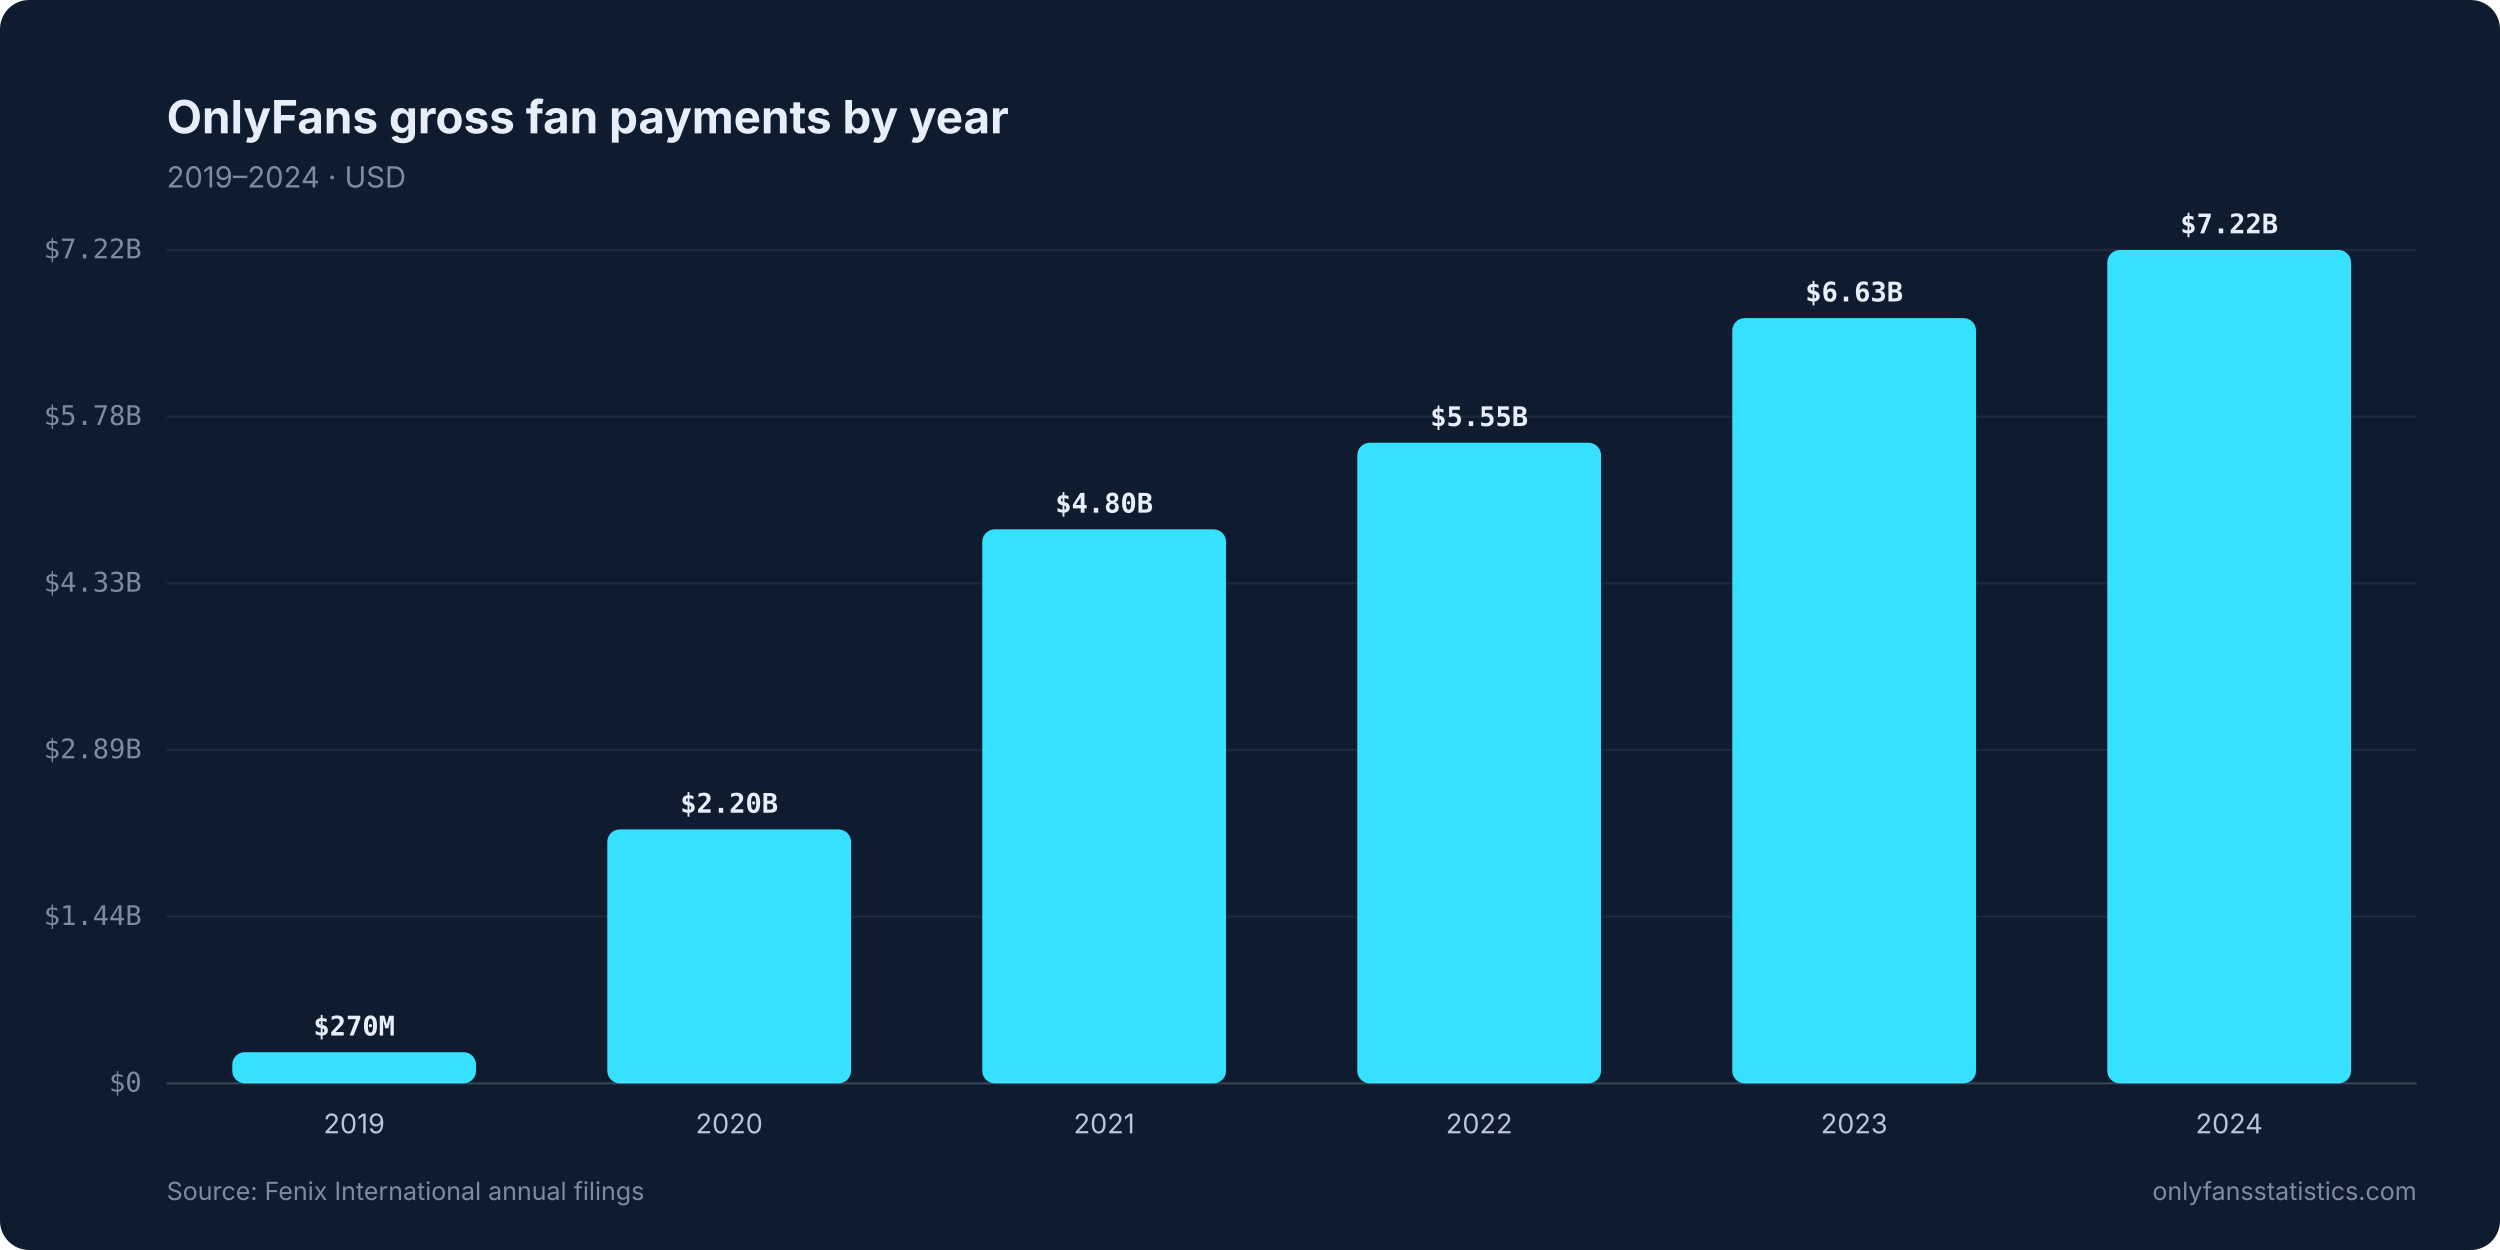
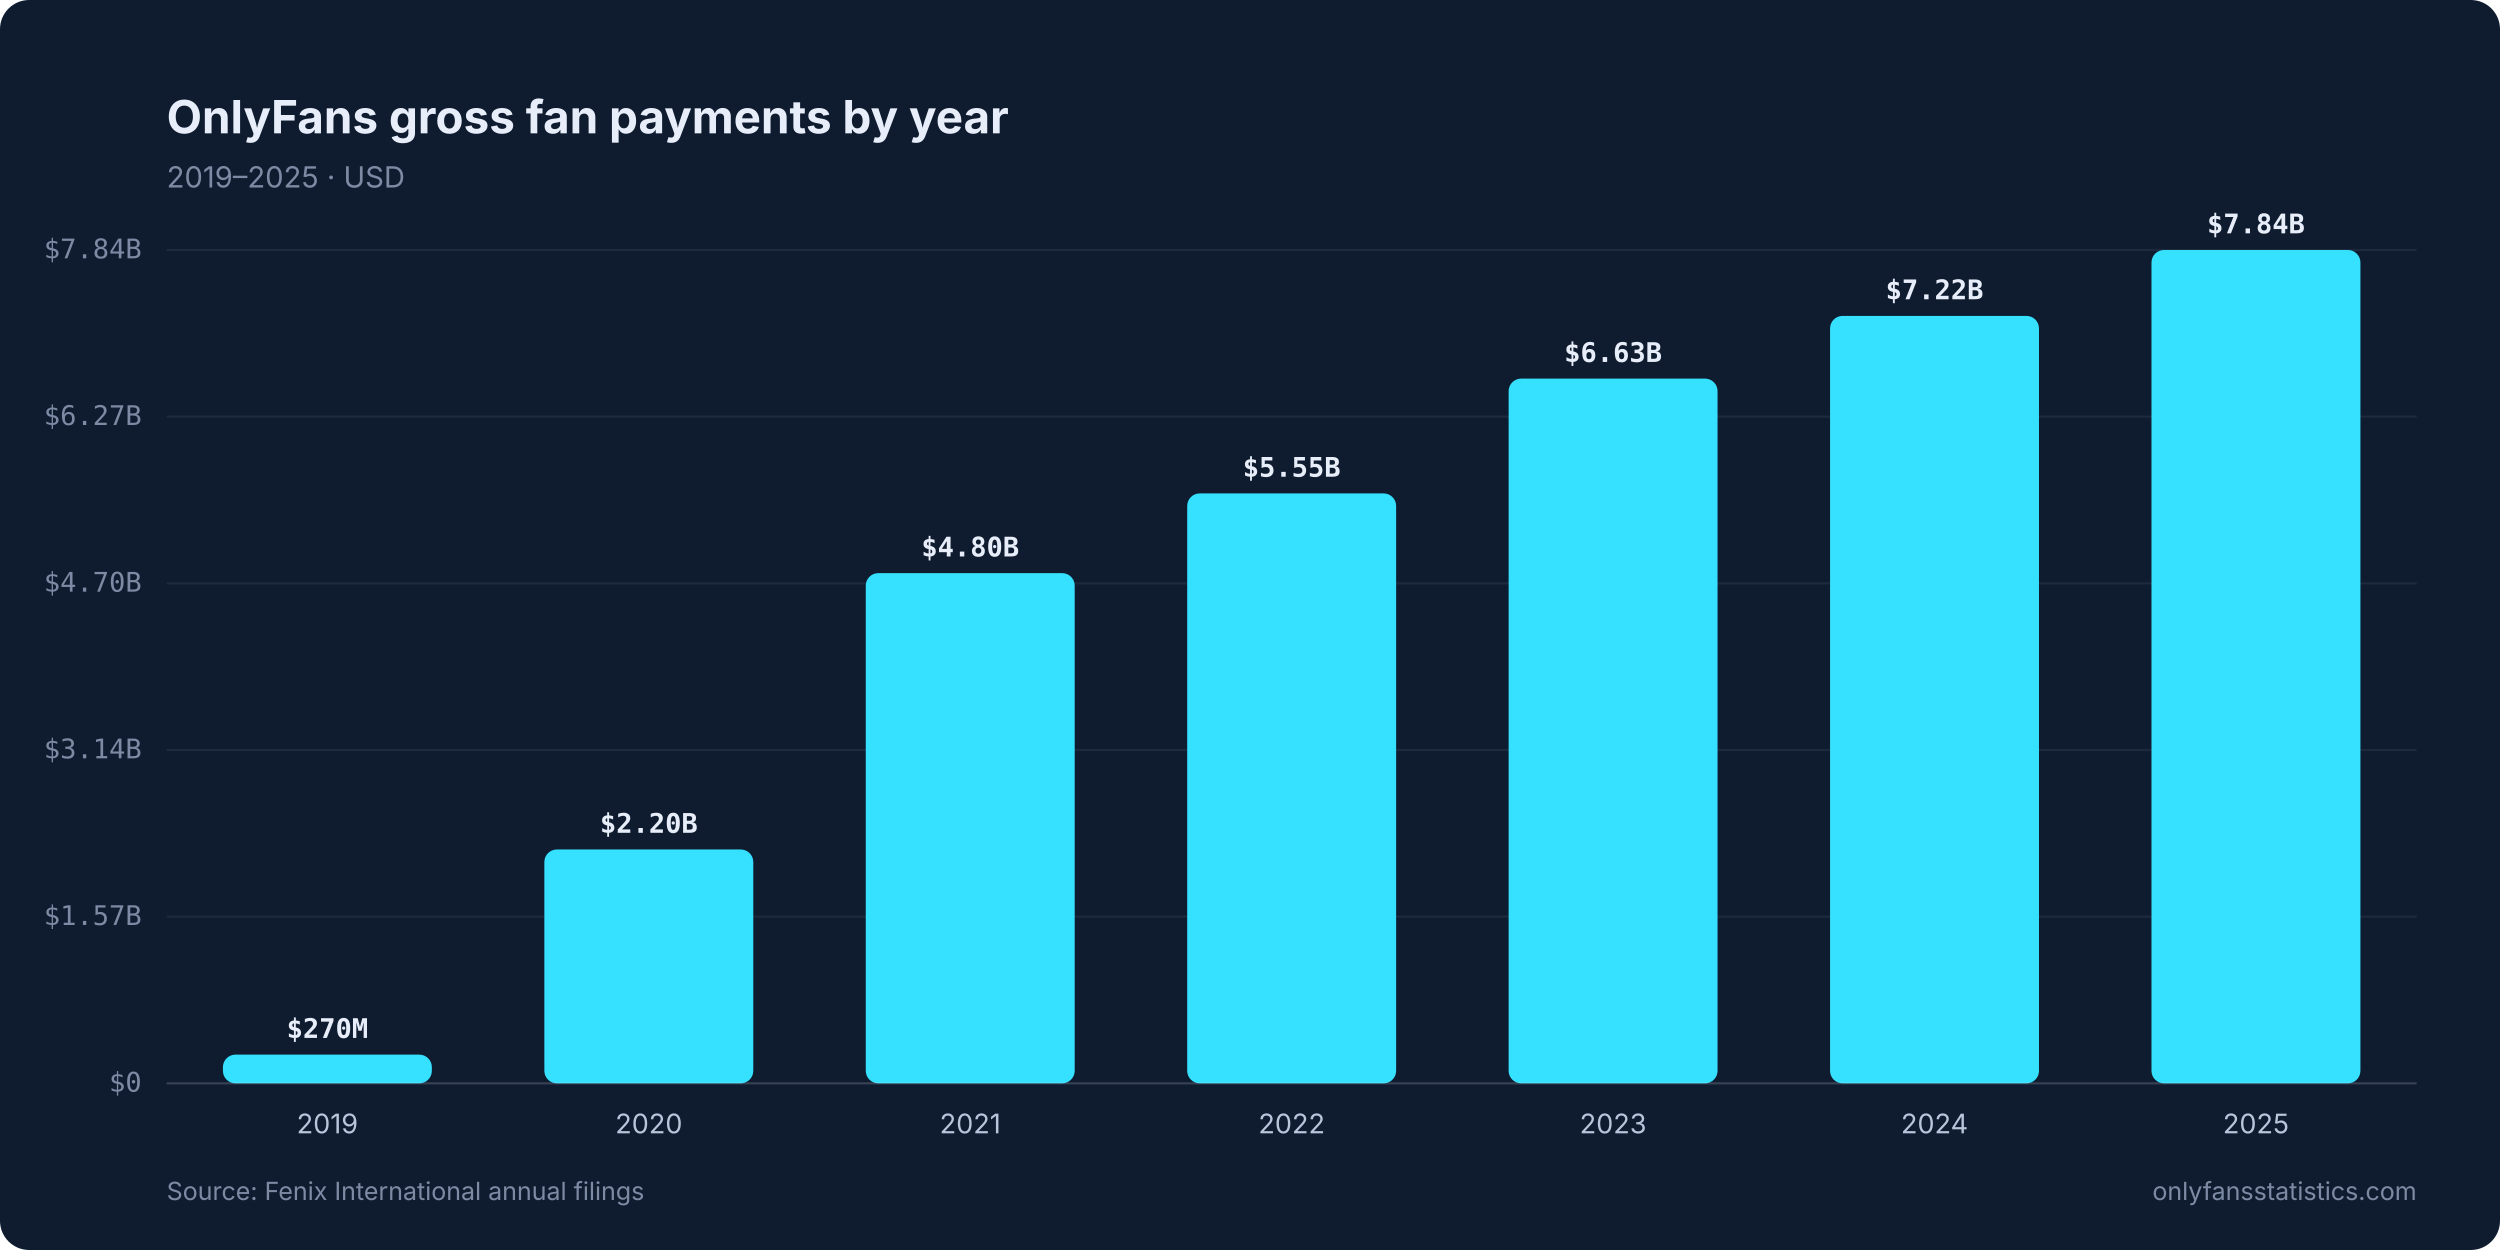
<svg xmlns="http://www.w3.org/2000/svg" viewBox="0 0 1200 600" width="1200" height="600" role="img" aria-label="OnlyFans gross fan payments by year" preserveAspectRatio="xMidYMid meet">
  <style>
    .bg { fill: #0f1c30; }
    .grid { stroke: rgba(255,255,255,0.06); stroke-width: 1; }
    .axis { stroke: rgba(255,255,255,0.12); stroke-width: 1; }
    .ink { fill: #e8eef9; font-family: Inter, system-ui, sans-serif; }
    .ink2 { fill: #b8c5db; font-family: Inter, system-ui, sans-serif; }
    .ink3 { fill: #7c8aa3; font-family: Inter, system-ui, sans-serif; }
    .num { font-family: "JetBrains Mono", ui-monospace, monospace; font-feature-settings: "tnum"; }
    .title { font-size: 22px; font-weight: 700; }
    .subtitle { font-size: 14px; }
    .axislabel { font-size: 13px; }
    .valuelabel { font-size: 13px; font-weight: 600; }
    .legend { font-size: 14px; }
    .footer { font-size: 12px; }
  </style>
  <rect width="100%" height="100%" class="bg" rx="14" />
  <text x="80" y="64" class="ink title">OnlyFans gross fan payments by year</text>
-   <text x="80" y="90" class="ink3 subtitle">2019–2024 · USD</text>
+   <text x="80" y="90" class="ink3 subtitle">2019–2025 · USD</text>
  <line x1="80" y1="520" x2="1160" y2="520" class="grid" />
  <text x="68" y="524" text-anchor="end" class="num ink3 axislabel">$0</text>
  <line x1="80" y1="440" x2="1160" y2="440" class="grid" />
-   <text x="68" y="444" text-anchor="end" class="num ink3 axislabel">$1.44B</text>
+   <text x="68" y="444" text-anchor="end" class="num ink3 axislabel">$1.57B</text>
  <line x1="80" y1="360" x2="1160" y2="360" class="grid" />
-   <text x="68" y="364" text-anchor="end" class="num ink3 axislabel">$2.89B</text>
+   <text x="68" y="364" text-anchor="end" class="num ink3 axislabel">$3.14B</text>
  <line x1="80" y1="280" x2="1160" y2="280" class="grid" />
-   <text x="68" y="284" text-anchor="end" class="num ink3 axislabel">$4.33B</text>
+   <text x="68" y="284" text-anchor="end" class="num ink3 axislabel">$4.70B</text>
  <line x1="80" y1="200" x2="1160" y2="200" class="grid" />
-   <text x="68" y="204" text-anchor="end" class="num ink3 axislabel">$5.78B</text>
+   <text x="68" y="204" text-anchor="end" class="num ink3 axislabel">$6.27B</text>
  <line x1="80" y1="120" x2="1160" y2="120" class="grid" />
-   <text x="68" y="124" text-anchor="end" class="num ink3 axislabel">$7.22B</text>
-   <rect x="111.5" y="505.042" width="117" height="14.958" fill="#36e1ff" rx="6" />
-   <text x="170" y="497.042" text-anchor="middle" class="num ink valuelabel">$270M</text>
-   <text x="170" y="544" text-anchor="middle" class="ink2 axislabel">2019</text>
-   <rect x="291.5" y="398.116" width="117" height="121.884" fill="#36e1ff" rx="6" />
-   <text x="350" y="390.116" text-anchor="middle" class="num ink valuelabel">$2.20B</text>
-   <text x="350" y="544" text-anchor="middle" class="ink2 axislabel">2020</text>
-   <rect x="471.5" y="254.072" width="117" height="265.928" fill="#36e1ff" rx="6" />
-   <text x="530" y="246.072" text-anchor="middle" class="num ink valuelabel">$4.80B</text>
-   <text x="530" y="544" text-anchor="middle" class="ink2 axislabel">2021</text>
-   <rect x="651.5" y="212.521" width="117" height="307.479" fill="#36e1ff" rx="6" />
-   <text x="710" y="204.521" text-anchor="middle" class="num ink valuelabel">$5.55B</text>
-   <text x="710" y="544" text-anchor="middle" class="ink2 axislabel">2022</text>
-   <rect x="831.5" y="152.687" width="117" height="367.313" fill="#36e1ff" rx="6" />
-   <text x="890" y="144.687" text-anchor="middle" class="num ink valuelabel">$6.63B</text>
-   <text x="890" y="544" text-anchor="middle" class="ink2 axislabel">2023</text>
-   <rect x="1011.5" y="120" width="117" height="400" fill="#36e1ff" rx="6" />
-   <text x="1070" y="112" text-anchor="middle" class="num ink valuelabel">$7.22B</text>
-   <text x="1070" y="544" text-anchor="middle" class="ink2 axislabel">2024</text>
+   <text x="68" y="124" text-anchor="end" class="num ink3 axislabel">$7.84B</text>
+   <rect x="107" y="506.224" width="100.286" height="13.776" fill="#36e1ff" rx="6" />
+   <text x="157.143" y="498.224" text-anchor="middle" class="num ink valuelabel">$270M</text>
+   <text x="157.143" y="544" text-anchor="middle" class="ink2 axislabel">2019</text>
+   <rect x="261.286" y="407.755" width="100.286" height="112.245" fill="#36e1ff" rx="6" />
+   <text x="311.429" y="399.755" text-anchor="middle" class="num ink valuelabel">$2.20B</text>
+   <text x="311.429" y="544" text-anchor="middle" class="ink2 axislabel">2020</text>
+   <rect x="415.571" y="275.102" width="100.286" height="244.898" fill="#36e1ff" rx="6" />
+   <text x="465.714" y="267.102" text-anchor="middle" class="num ink valuelabel">$4.80B</text>
+   <text x="465.714" y="544" text-anchor="middle" class="ink2 axislabel">2021</text>
+   <rect x="569.857" y="236.837" width="100.286" height="283.163" fill="#36e1ff" rx="6" />
+   <text x="620" y="228.837" text-anchor="middle" class="num ink valuelabel">$5.55B</text>
+   <text x="620" y="544" text-anchor="middle" class="ink2 axislabel">2022</text>
+   <rect x="724.143" y="181.735" width="100.286" height="338.265" fill="#36e1ff" rx="6" />
+   <text x="774.286" y="173.735" text-anchor="middle" class="num ink valuelabel">$6.63B</text>
+   <text x="774.286" y="544" text-anchor="middle" class="ink2 axislabel">2023</text>
+   <rect x="878.429" y="151.633" width="100.286" height="368.367" fill="#36e1ff" rx="6" />
+   <text x="928.571" y="143.633" text-anchor="middle" class="num ink valuelabel">$7.22B</text>
+   <text x="928.571" y="544" text-anchor="middle" class="ink2 axislabel">2024</text>
+   <rect x="1032.714" y="120" width="100.286" height="400" fill="#36e1ff" rx="6" />
+   <text x="1082.857" y="112" text-anchor="middle" class="num ink valuelabel">$7.84B</text>
+   <text x="1082.857" y="544" text-anchor="middle" class="ink2 axislabel">2025</text>
  <line x1="80" y1="520" x2="1160" y2="520" class="axis" />
  <text x="80" y="576" class="ink3 footer">Source: Fenix International annual filings</text>
  <text x="1160" y="576" text-anchor="end" class="ink3 footer">onlyfansstatistics.com</text>
</svg>
